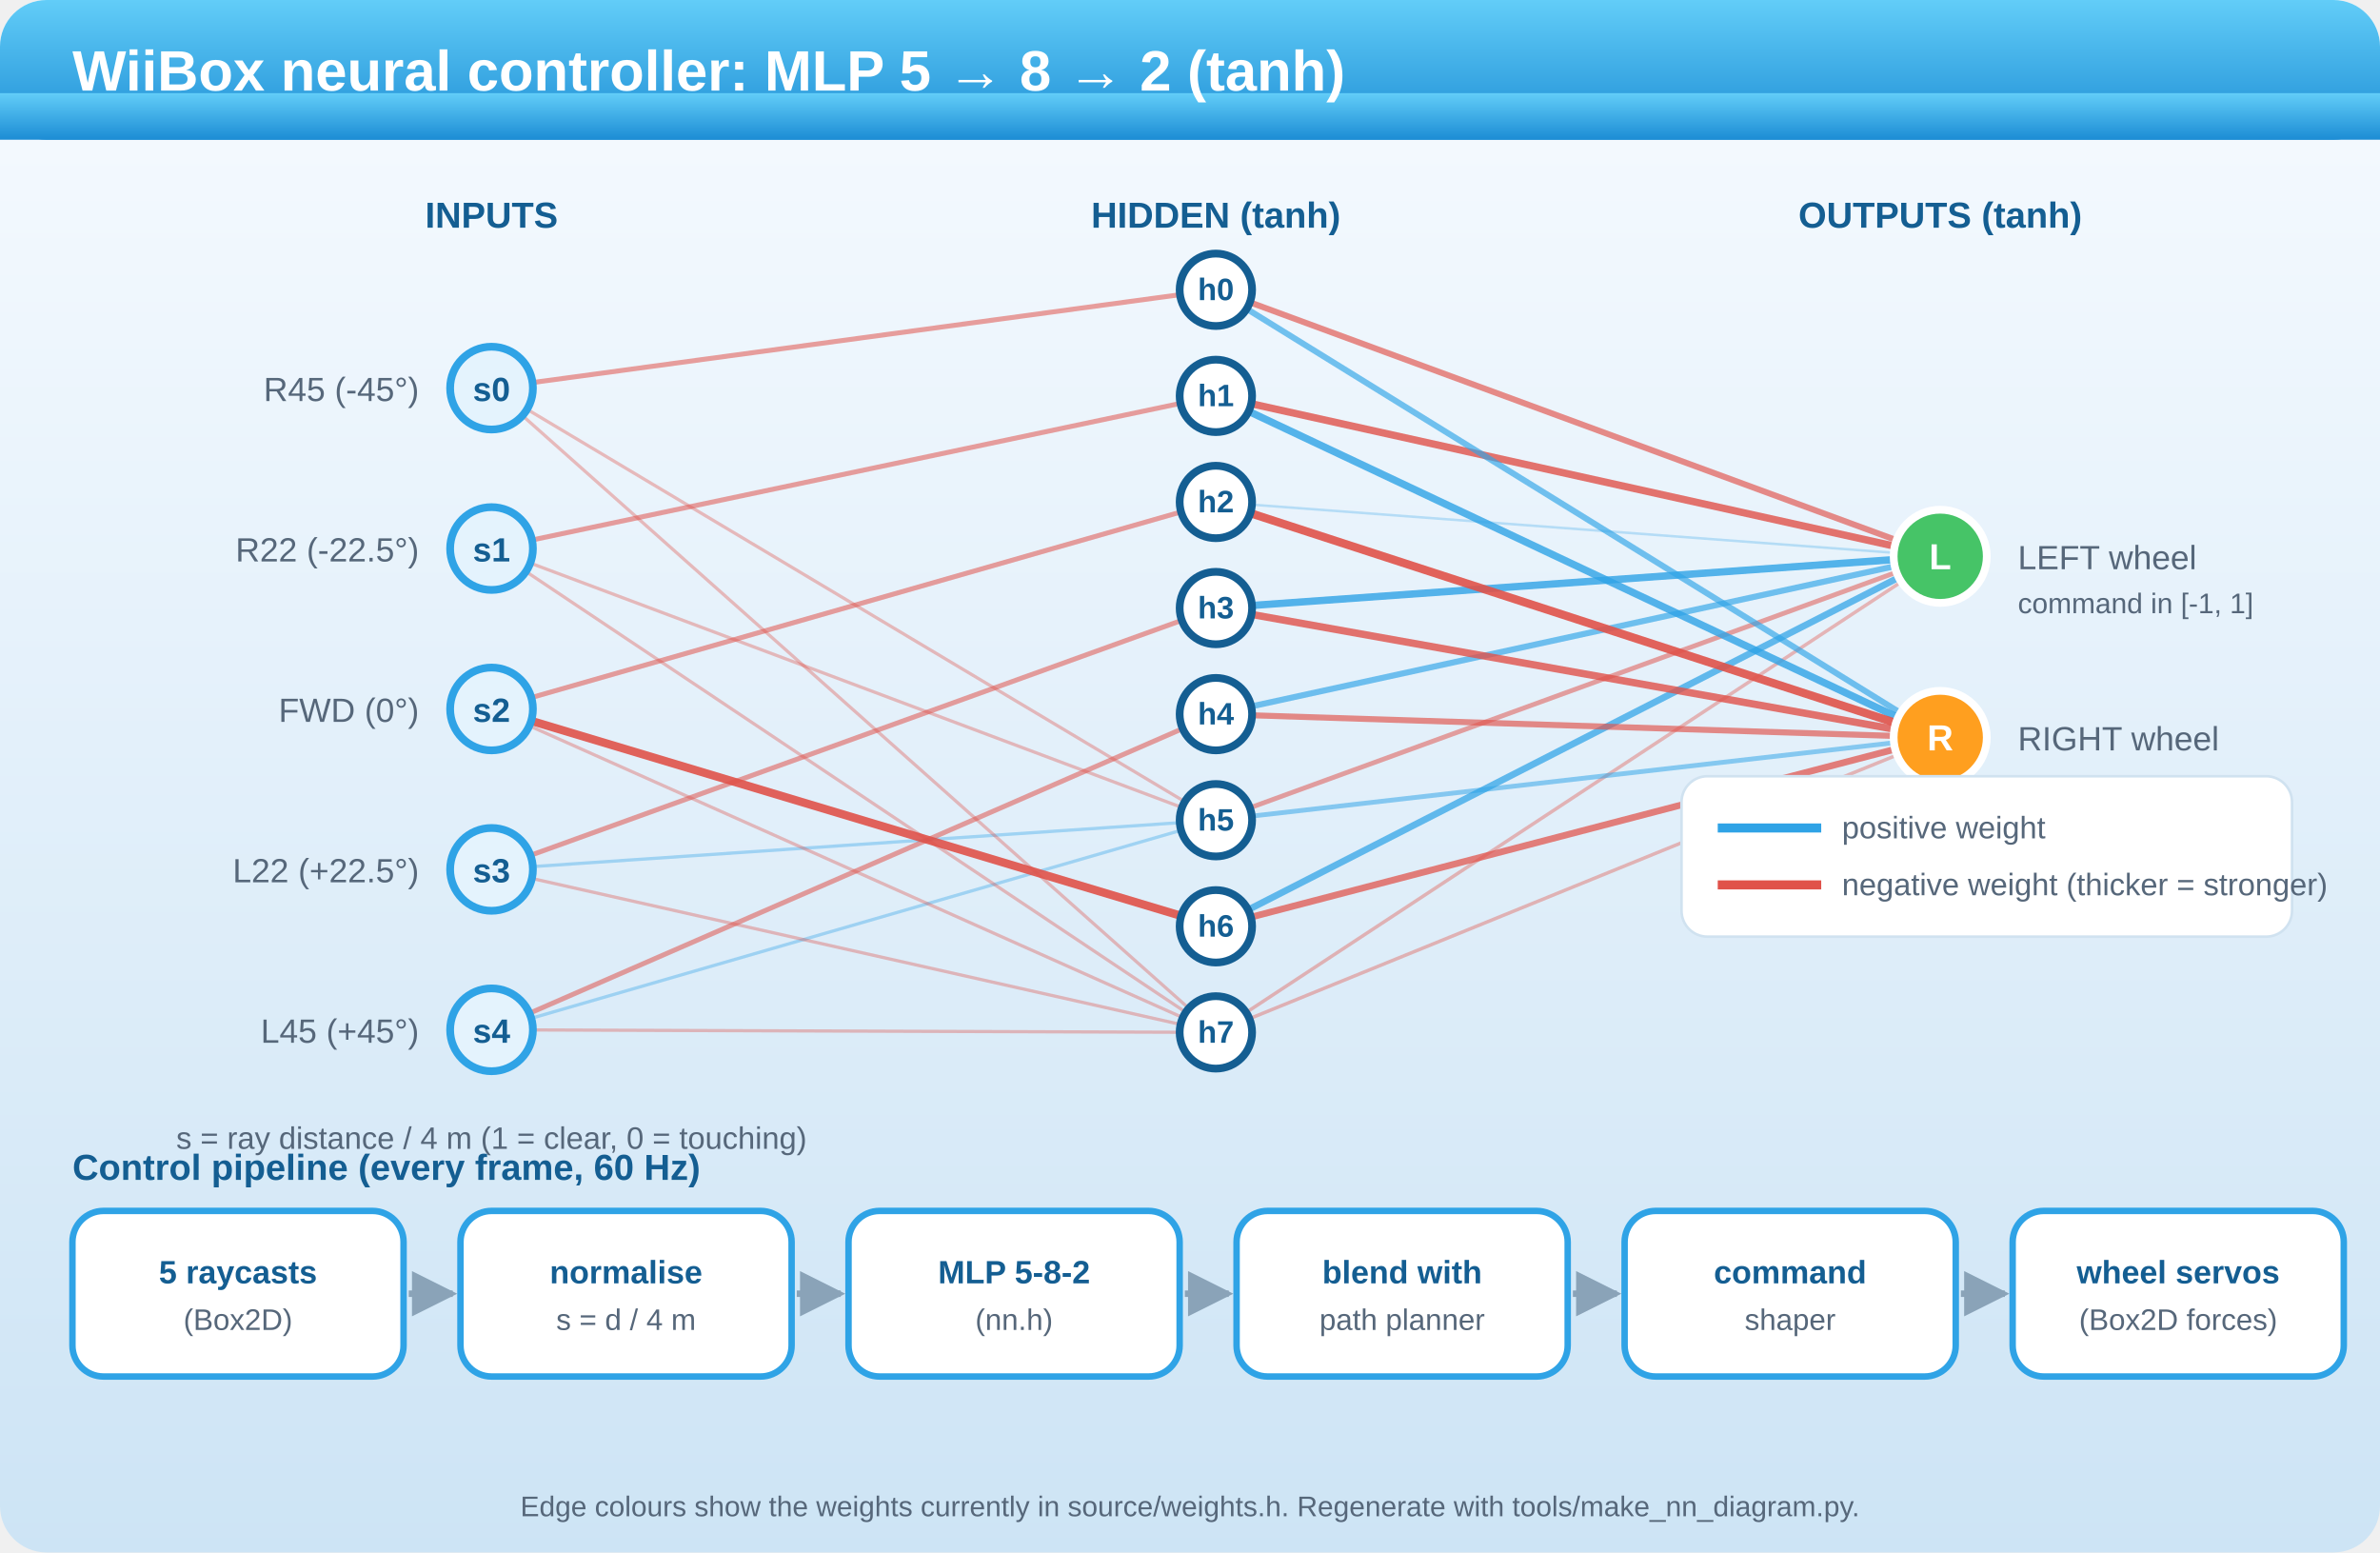
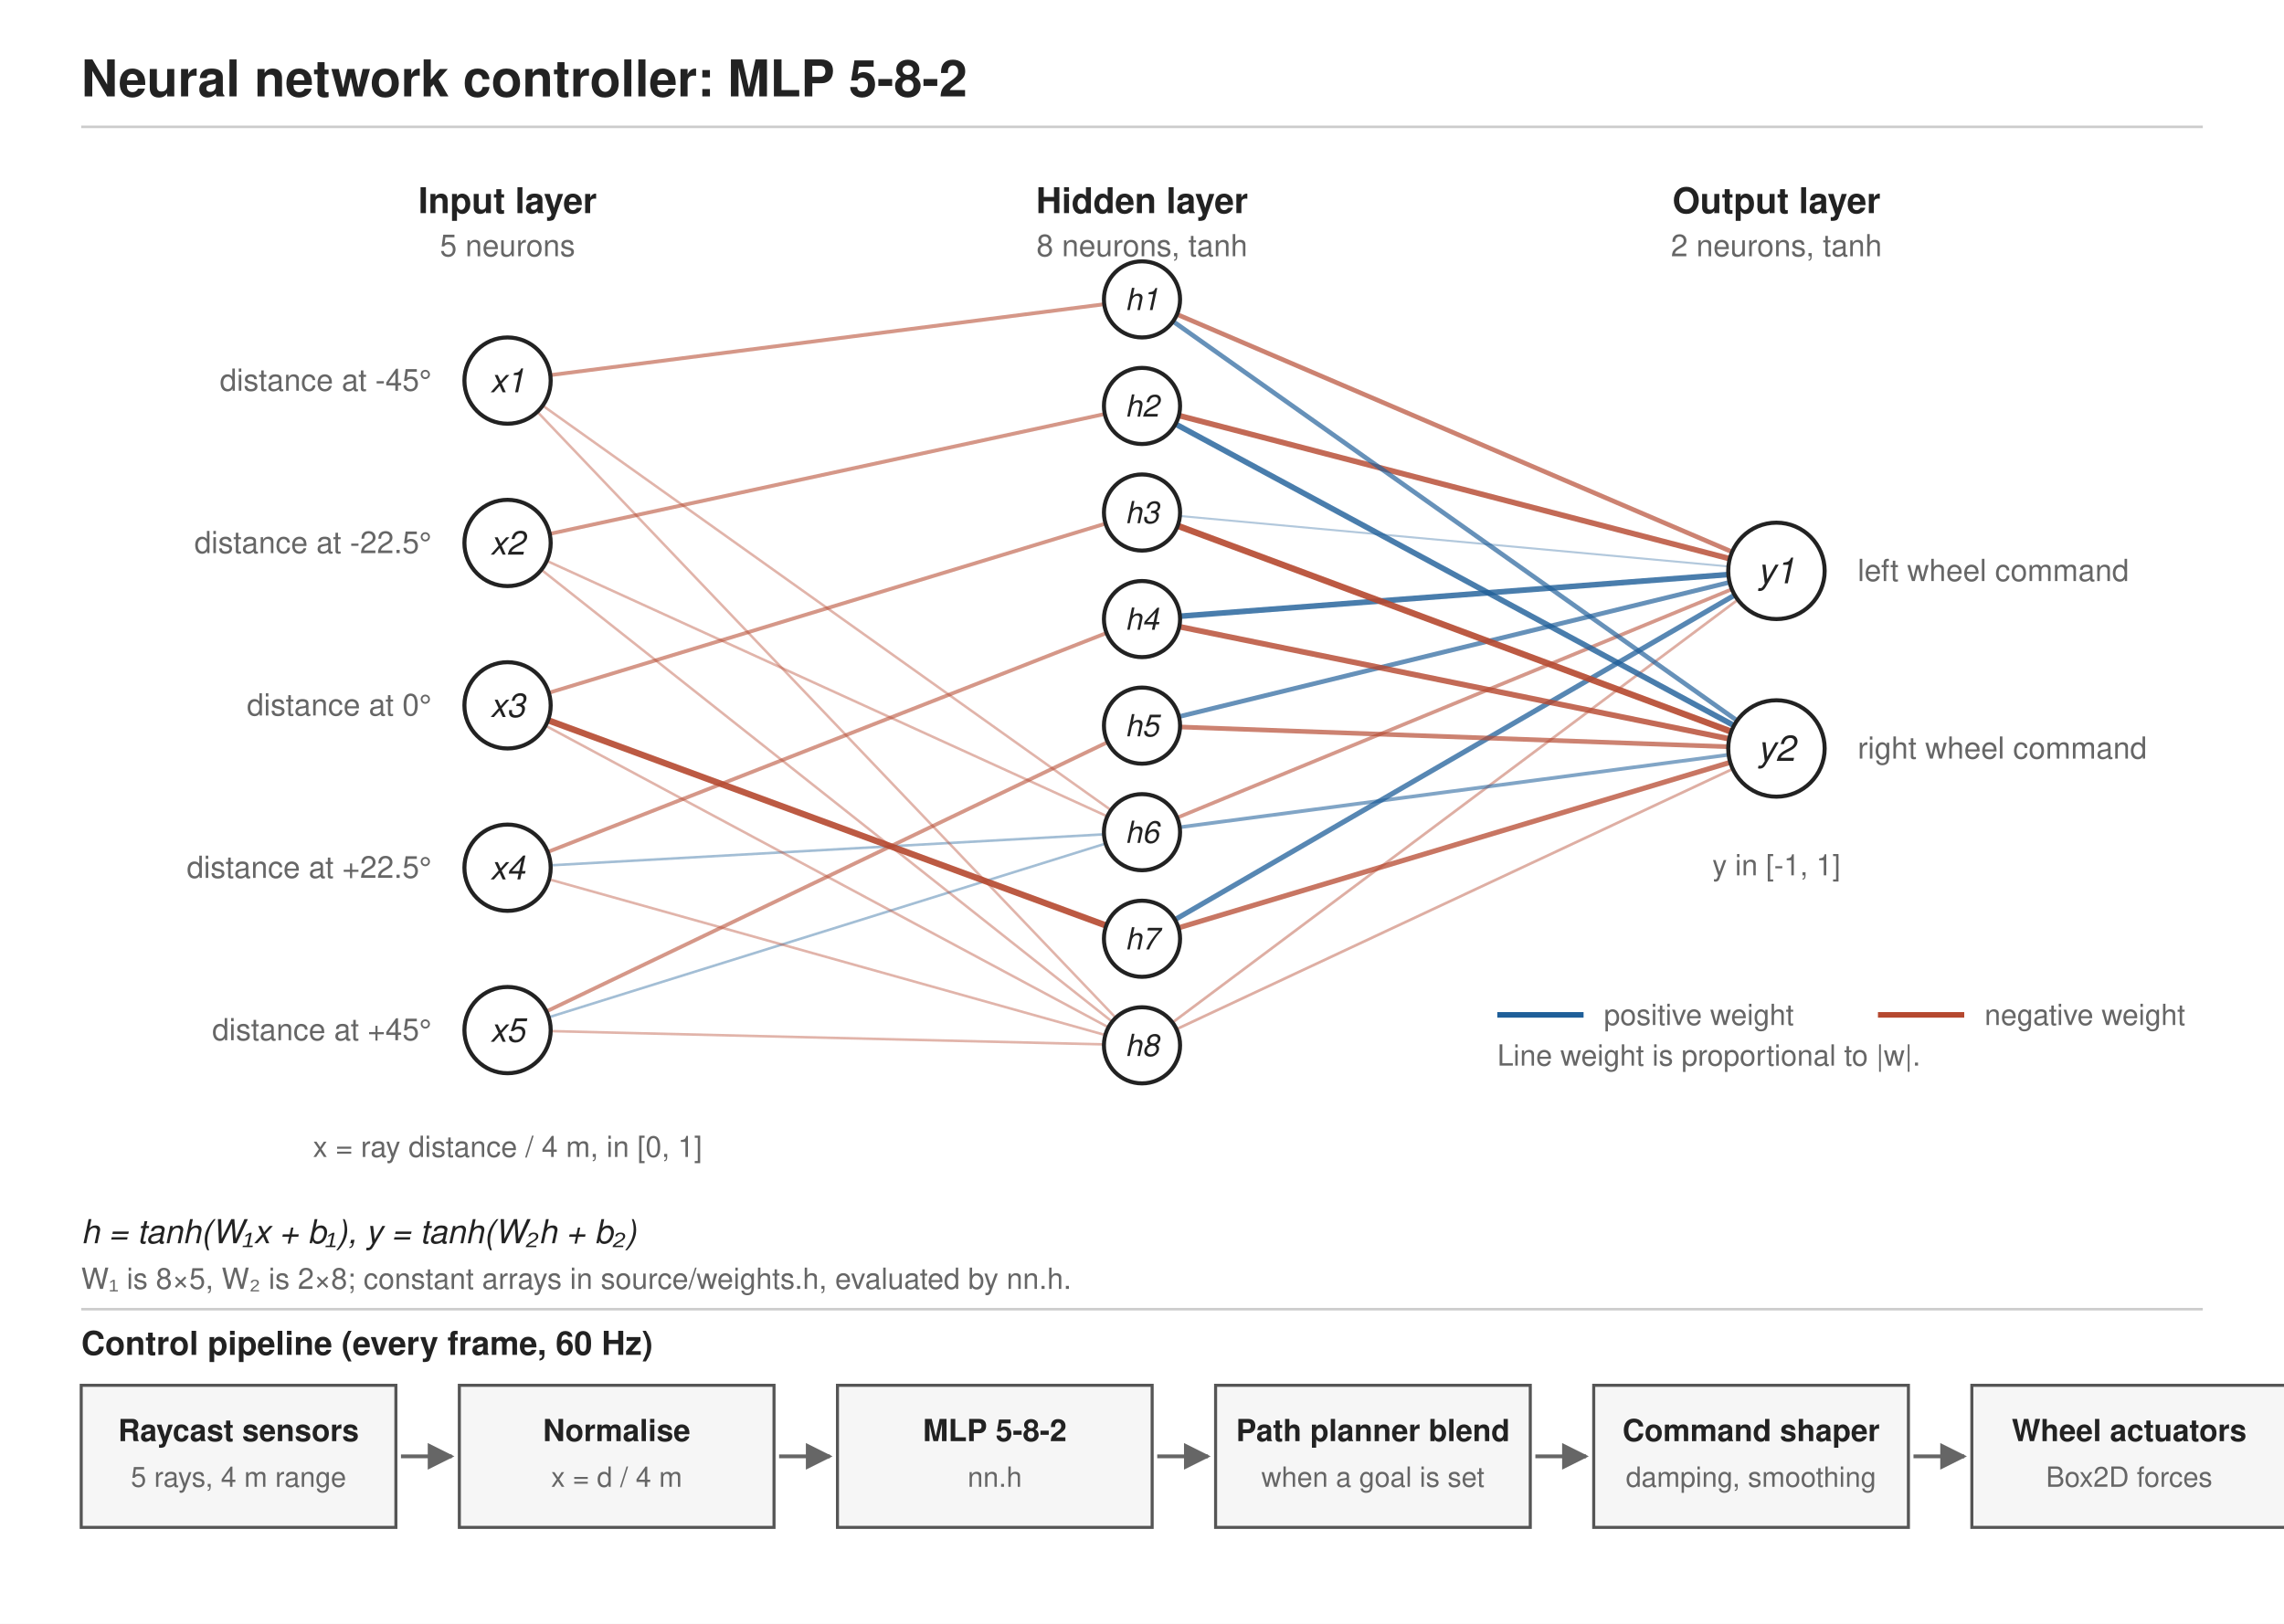
- <svg xmlns="http://www.w3.org/2000/svg" viewBox="0 0 920 600" width="920" height="600" font-family="Verdana, Arial, sans-serif">
+ <svg xmlns="http://www.w3.org/2000/svg" viewBox="0 0 900 640" width="900" height="640" font-family="Helvetica, Arial, sans-serif">
  <defs>
-     <linearGradient id="bg" x1="0" y1="0" x2="0" y2="1">
-       <stop offset="0" stop-color="#f7fbff" />
-       <stop offset="1" stop-color="#cde4f5" />
-     </linearGradient>
-     <linearGradient id="hd" x1="0" y1="0" x2="0" y2="1">
-       <stop offset="0" stop-color="#62cdf8" />
-       <stop offset="1" stop-color="#1c8cd4" />
-     </linearGradient>
    <marker id="ar" viewBox="0 0 10 10" refX="9" refY="5" markerWidth="7" markerHeight="7" orient="auto">
-       <path d="M0 0L10 5L0 10z" fill="#8aa3b8" />
+       <path d="M0 0L10 5L0 10z" fill="#666666" />
    </marker>
  </defs>
-   <rect width="920" height="600" rx="18" fill="url(#bg)" />
-   <rect width="920" height="54" rx="18" fill="url(#hd)" />
-   <rect y="36" width="920" height="18" fill="url(#hd)" />
-   <text x="28" y="35" font-size="22" font-weight="bold" fill="#fff">WiiBox neural controller: MLP 5 → 8 → 2 (tanh)</text>
-   <text x="190" y="88" font-size="14" font-weight="bold" fill="#145e92" text-anchor="middle">INPUTS</text>
-   <text x="470" y="88" font-size="14" font-weight="bold" fill="#145e92" text-anchor="middle">HIDDEN (tanh)</text>
-   <text x="750" y="88" font-size="14" font-weight="bold" fill="#145e92" text-anchor="middle">OUTPUTS (tanh)</text>
-   <line x1="190" y1="150" x2="470" y2="112" stroke="#e0524a" stroke-width="1.90" stroke-opacity="0.54" stroke-linecap="round" />
-   <line x1="190" y1="212" x2="470" y2="153" stroke="#e0524a" stroke-width="1.90" stroke-opacity="0.54" stroke-linecap="round" />
-   <line x1="190" y1="274" x2="470" y2="194" stroke="#e0524a" stroke-width="1.90" stroke-opacity="0.54" stroke-linecap="round" />
-   <line x1="190" y1="336" x2="470" y2="235" stroke="#e0524a" stroke-width="1.90" stroke-opacity="0.54" stroke-linecap="round" />
-   <line x1="190" y1="398" x2="470" y2="276" stroke="#e0524a" stroke-width="1.90" stroke-opacity="0.54" stroke-linecap="round" />
-   <line x1="190" y1="150" x2="470" y2="317" stroke="#e0524a" stroke-width="1.25" stroke-opacity="0.36" stroke-linecap="round" />
-   <line x1="190" y1="212" x2="470" y2="317" stroke="#e0524a" stroke-width="1.25" stroke-opacity="0.36" stroke-linecap="round" />
-   <line x1="190" y1="336" x2="470" y2="317" stroke="#2fa3e6" stroke-width="1.25" stroke-opacity="0.36" stroke-linecap="round" />
-   <line x1="190" y1="398" x2="470" y2="317" stroke="#2fa3e6" stroke-width="1.25" stroke-opacity="0.36" stroke-linecap="round" />
-   <line x1="190" y1="274" x2="470" y2="358" stroke="#e0524a" stroke-width="3.20" stroke-opacity="0.90" stroke-linecap="round" />
-   <line x1="190" y1="150" x2="470" y2="399" stroke="#e0524a" stroke-width="1.25" stroke-opacity="0.36" stroke-linecap="round" />
-   <line x1="190" y1="212" x2="470" y2="399" stroke="#e0524a" stroke-width="1.25" stroke-opacity="0.36" stroke-linecap="round" />
-   <line x1="190" y1="274" x2="470" y2="399" stroke="#e0524a" stroke-width="1.25" stroke-opacity="0.36" stroke-linecap="round" />
-   <line x1="190" y1="336" x2="470" y2="399" stroke="#e0524a" stroke-width="1.25" stroke-opacity="0.36" stroke-linecap="round" />
-   <line x1="190" y1="398" x2="470" y2="399" stroke="#e0524a" stroke-width="1.25" stroke-opacity="0.36" stroke-linecap="round" />
-   <line x1="470" y1="112" x2="750" y2="215" stroke="#e0524a" stroke-width="2.33" stroke-opacity="0.66" stroke-linecap="round" />
-   <line x1="470" y1="153" x2="750" y2="215" stroke="#e0524a" stroke-width="2.83" stroke-opacity="0.80" stroke-linecap="round" />
-   <line x1="470" y1="194" x2="750" y2="215" stroke="#2fa3e6" stroke-width="0.97" stroke-opacity="0.28" stroke-linecap="round" />
-   <line x1="470" y1="235" x2="750" y2="215" stroke="#2fa3e6" stroke-width="2.83" stroke-opacity="0.80" stroke-linecap="round" />
-   <line x1="470" y1="276" x2="750" y2="215" stroke="#2fa3e6" stroke-width="2.33" stroke-opacity="0.66" stroke-linecap="round" />
-   <line x1="470" y1="317" x2="750" y2="215" stroke="#e0524a" stroke-width="1.84" stroke-opacity="0.52" stroke-linecap="round" />
-   <line x1="470" y1="358" x2="750" y2="215" stroke="#2fa3e6" stroke-width="2.58" stroke-opacity="0.73" stroke-linecap="round" />
-   <line x1="470" y1="399" x2="750" y2="215" stroke="#e0524a" stroke-width="1.34" stroke-opacity="0.39" stroke-linecap="round" />
-   <line x1="470" y1="112" x2="750" y2="285" stroke="#2fa3e6" stroke-width="2.33" stroke-opacity="0.66" stroke-linecap="round" />
-   <line x1="470" y1="153" x2="750" y2="285" stroke="#2fa3e6" stroke-width="2.83" stroke-opacity="0.80" stroke-linecap="round" />
-   <line x1="470" y1="194" x2="750" y2="285" stroke="#e0524a" stroke-width="3.20" stroke-opacity="0.90" stroke-linecap="round" />
-   <line x1="470" y1="235" x2="750" y2="285" stroke="#e0524a" stroke-width="2.83" stroke-opacity="0.80" stroke-linecap="round" />
-   <line x1="470" y1="276" x2="750" y2="285" stroke="#e0524a" stroke-width="2.33" stroke-opacity="0.66" stroke-linecap="round" />
-   <line x1="470" y1="317" x2="750" y2="285" stroke="#2fa3e6" stroke-width="1.84" stroke-opacity="0.52" stroke-linecap="round" />
-   <line x1="470" y1="358" x2="750" y2="285" stroke="#e0524a" stroke-width="2.58" stroke-opacity="0.73" stroke-linecap="round" />
-   <line x1="470" y1="399" x2="750" y2="285" stroke="#e0524a" stroke-width="1.34" stroke-opacity="0.39" stroke-linecap="round" />
-   <circle cx="190" cy="150" r="16" fill="#e4f3fd" stroke="#2fa3e6" stroke-width="3" />
-   <text x="190" y="155" font-size="13" font-weight="bold" fill="#145e92" text-anchor="middle">s0</text>
-   <text x="162" y="155" font-size="13" fill="#56677a" text-anchor="end">R45  (-45°)</text>
-   <circle cx="190" cy="212" r="16" fill="#e4f3fd" stroke="#2fa3e6" stroke-width="3" />
-   <text x="190" y="217" font-size="13" font-weight="bold" fill="#145e92" text-anchor="middle">s1</text>
-   <text x="162" y="217" font-size="13" fill="#56677a" text-anchor="end">R22  (-22.5°)</text>
-   <circle cx="190" cy="274" r="16" fill="#e4f3fd" stroke="#2fa3e6" stroke-width="3" />
-   <text x="190" y="279" font-size="13" font-weight="bold" fill="#145e92" text-anchor="middle">s2</text>
-   <text x="162" y="279" font-size="13" fill="#56677a" text-anchor="end">FWD  (0°)</text>
-   <circle cx="190" cy="336" r="16" fill="#e4f3fd" stroke="#2fa3e6" stroke-width="3" />
-   <text x="190" y="341" font-size="13" font-weight="bold" fill="#145e92" text-anchor="middle">s3</text>
-   <text x="162" y="341" font-size="13" fill="#56677a" text-anchor="end">L22  (+22.5°)</text>
-   <circle cx="190" cy="398" r="16" fill="#e4f3fd" stroke="#2fa3e6" stroke-width="3" />
-   <text x="190" y="403" font-size="13" font-weight="bold" fill="#145e92" text-anchor="middle">s4</text>
-   <text x="162" y="403" font-size="13" fill="#56677a" text-anchor="end">L45  (+45°)</text>
-   <circle cx="470" cy="112" r="14" fill="#ffffff" stroke="#145e92" stroke-width="3" />
-   <text x="470" y="116" font-size="12" font-weight="bold" fill="#145e92" text-anchor="middle">h0</text>
-   <circle cx="470" cy="153" r="14" fill="#ffffff" stroke="#145e92" stroke-width="3" />
-   <text x="470" y="157" font-size="12" font-weight="bold" fill="#145e92" text-anchor="middle">h1</text>
-   <circle cx="470" cy="194" r="14" fill="#ffffff" stroke="#145e92" stroke-width="3" />
-   <text x="470" y="198" font-size="12" font-weight="bold" fill="#145e92" text-anchor="middle">h2</text>
-   <circle cx="470" cy="235" r="14" fill="#ffffff" stroke="#145e92" stroke-width="3" />
-   <text x="470" y="239" font-size="12" font-weight="bold" fill="#145e92" text-anchor="middle">h3</text>
-   <circle cx="470" cy="276" r="14" fill="#ffffff" stroke="#145e92" stroke-width="3" />
-   <text x="470" y="280" font-size="12" font-weight="bold" fill="#145e92" text-anchor="middle">h4</text>
-   <circle cx="470" cy="317" r="14" fill="#ffffff" stroke="#145e92" stroke-width="3" />
-   <text x="470" y="321" font-size="12" font-weight="bold" fill="#145e92" text-anchor="middle">h5</text>
-   <circle cx="470" cy="358" r="14" fill="#ffffff" stroke="#145e92" stroke-width="3" />
-   <text x="470" y="362" font-size="12" font-weight="bold" fill="#145e92" text-anchor="middle">h6</text>
-   <circle cx="470" cy="399" r="14" fill="#ffffff" stroke="#145e92" stroke-width="3" />
-   <text x="470" y="403" font-size="12" font-weight="bold" fill="#145e92" text-anchor="middle">h7</text>
-   <circle cx="750" cy="215" r="18" fill="#46c467" stroke="#fff" stroke-width="3" />
-   <text x="750" y="220" font-size="14" font-weight="bold" fill="#fff" text-anchor="middle">L</text>
-   <text x="780" y="220" font-size="13" fill="#56677a">LEFT wheel</text>
-   <circle cx="750" cy="285" r="18" fill="#ff9f1f" stroke="#fff" stroke-width="3" />
-   <text x="750" y="290" font-size="14" font-weight="bold" fill="#fff" text-anchor="middle">R</text>
-   <text x="780" y="290" font-size="13" fill="#56677a">RIGHT wheel</text>
-   <text x="780" y="237" font-size="11" fill="#56677a">command in [-1, 1]</text>
-   <text x="190" y="444" font-size="12" fill="#56677a" text-anchor="middle">s = ray distance / 4 m  (1 = clear, 0 = touching)</text>
-   <rect x="650" y="300" width="236" height="62" rx="10" fill="#fff" stroke="#d0e2f0" />
-   <line x1="664" y1="320" x2="704" y2="320" stroke="#2fa3e6" stroke-width="3.5" />
-   <text x="712" y="324" font-size="12" fill="#56677a">positive weight</text>
-   <line x1="664" y1="342" x2="704" y2="342" stroke="#e0524a" stroke-width="3.5" />
-   <text x="712" y="346" font-size="12" fill="#56677a">negative weight (thicker = stronger)</text>
-   <text x="28" y="456" font-size="14" font-weight="bold" fill="#145e92">Control pipeline (every frame, 60 Hz)</text>
-   <rect x="28" y="468" width="128" height="64" rx="12" fill="#fff" stroke="#2fa3e6" stroke-width="2.5" />
-   <text x="92.0" y="496" font-size="12.5" font-weight="bold" fill="#145e92" text-anchor="middle">5 raycasts</text>
-   <text x="92.0" y="514" font-size="11.5" fill="#56677a" text-anchor="middle">(Box2D)</text>
-   <line x1="158" y1="500" x2="175" y2="500" stroke="#8aa3b8" stroke-width="2.5" marker-end="url(#ar)" />
-   <rect x="178" y="468" width="128" height="64" rx="12" fill="#fff" stroke="#2fa3e6" stroke-width="2.5" />
-   <text x="242.0" y="496" font-size="12.5" font-weight="bold" fill="#145e92" text-anchor="middle">normalise</text>
-   <text x="242.0" y="514" font-size="11.5" fill="#56677a" text-anchor="middle">s = d / 4 m</text>
-   <line x1="308" y1="500" x2="325" y2="500" stroke="#8aa3b8" stroke-width="2.5" marker-end="url(#ar)" />
-   <rect x="328" y="468" width="128" height="64" rx="12" fill="#fff" stroke="#2fa3e6" stroke-width="2.5" />
-   <text x="392.0" y="496" font-size="12.5" font-weight="bold" fill="#145e92" text-anchor="middle">MLP 5-8-2</text>
-   <text x="392.0" y="514" font-size="11.5" fill="#56677a" text-anchor="middle">(nn.h)</text>
-   <line x1="458" y1="500" x2="475" y2="500" stroke="#8aa3b8" stroke-width="2.5" marker-end="url(#ar)" />
-   <rect x="478" y="468" width="128" height="64" rx="12" fill="#fff" stroke="#2fa3e6" stroke-width="2.5" />
-   <text x="542.0" y="496" font-size="12.5" font-weight="bold" fill="#145e92" text-anchor="middle">blend with</text>
-   <text x="542.0" y="514" font-size="11.5" fill="#56677a" text-anchor="middle">path planner</text>
-   <line x1="608" y1="500" x2="625" y2="500" stroke="#8aa3b8" stroke-width="2.5" marker-end="url(#ar)" />
-   <rect x="628" y="468" width="128" height="64" rx="12" fill="#fff" stroke="#2fa3e6" stroke-width="2.5" />
-   <text x="692.0" y="496" font-size="12.5" font-weight="bold" fill="#145e92" text-anchor="middle">command</text>
-   <text x="692.0" y="514" font-size="11.5" fill="#56677a" text-anchor="middle">shaper</text>
-   <line x1="758" y1="500" x2="775" y2="500" stroke="#8aa3b8" stroke-width="2.5" marker-end="url(#ar)" />
-   <rect x="778" y="468" width="128" height="64" rx="12" fill="#fff" stroke="#2fa3e6" stroke-width="2.5" />
-   <text x="842.0" y="496" font-size="12.5" font-weight="bold" fill="#145e92" text-anchor="middle">wheel servos</text>
-   <text x="842.0" y="514" font-size="11.5" fill="#56677a" text-anchor="middle">(Box2D forces)</text>
-   <text x="460.0" y="586" font-size="11" fill="#56677a" text-anchor="middle">Edge colours show the weights currently in source/weights.h. Regenerate with tools/make_nn_diagram.py.</text>
+   <rect width="900" height="640" fill="#ffffff" />
+   <text x="32" y="38" font-size="20" font-weight="bold" fill="#222222">Neural network controller: MLP 5-8-2</text>
+   <line x1="32" y1="50" x2="868" y2="50" stroke="#cccccc" stroke-width="1" />
+   <text x="200" y="84" font-size="14" font-weight="bold" fill="#222222" text-anchor="middle">Input layer</text>
+   <text x="200" y="101" font-size="12" fill="#666666" text-anchor="middle">5 neurons</text>
+   <text x="450" y="84" font-size="14" font-weight="bold" fill="#222222" text-anchor="middle">Hidden layer</text>
+   <text x="450" y="101" font-size="12" fill="#666666" text-anchor="middle">8 neurons, tanh</text>
+   <text x="700" y="84" font-size="14" font-weight="bold" fill="#222222" text-anchor="middle">Output layer</text>
+   <text x="700" y="101" font-size="12" fill="#666666" text-anchor="middle">2 neurons, tanh</text>
+   <line x1="200" y1="150" x2="450" y2="118" stroke="#b5482f" stroke-width="1.50" stroke-opacity="0.57" />
+   <line x1="200" y1="214" x2="450" y2="160" stroke="#b5482f" stroke-width="1.50" stroke-opacity="0.57" />
+   <line x1="200" y1="278" x2="450" y2="202" stroke="#b5482f" stroke-width="1.50" stroke-opacity="0.57" />
+   <line x1="200" y1="342" x2="450" y2="244" stroke="#b5482f" stroke-width="1.50" stroke-opacity="0.57" />
+   <line x1="200" y1="406" x2="450" y2="286" stroke="#b5482f" stroke-width="1.50" stroke-opacity="0.57" />
+   <line x1="200" y1="150" x2="450" y2="328" stroke="#b5482f" stroke-width="1.00" stroke-opacity="0.41" />
+   <line x1="200" y1="214" x2="450" y2="328" stroke="#b5482f" stroke-width="1.00" stroke-opacity="0.41" />
+   <line x1="200" y1="342" x2="450" y2="328" stroke="#1f5f99" stroke-width="1.00" stroke-opacity="0.41" />
+   <line x1="200" y1="406" x2="450" y2="328" stroke="#1f5f99" stroke-width="1.00" stroke-opacity="0.41" />
+   <line x1="200" y1="278" x2="450" y2="370" stroke="#b5482f" stroke-width="2.50" stroke-opacity="0.90" />
+   <line x1="200" y1="150" x2="450" y2="412" stroke="#b5482f" stroke-width="1.00" stroke-opacity="0.41" />
+   <line x1="200" y1="214" x2="450" y2="412" stroke="#b5482f" stroke-width="1.00" stroke-opacity="0.41" />
+   <line x1="200" y1="278" x2="450" y2="412" stroke="#b5482f" stroke-width="1.00" stroke-opacity="0.41" />
+   <line x1="200" y1="342" x2="450" y2="412" stroke="#b5482f" stroke-width="1.00" stroke-opacity="0.41" />
+   <line x1="200" y1="406" x2="450" y2="412" stroke="#b5482f" stroke-width="1.00" stroke-opacity="0.41" />
+   <line x1="450" y1="118" x2="700" y2="225" stroke="#b5482f" stroke-width="1.83" stroke-opacity="0.68" />
+   <line x1="450" y1="160" x2="700" y2="225" stroke="#b5482f" stroke-width="2.21" stroke-opacity="0.81" />
+   <line x1="450" y1="202" x2="700" y2="225" stroke="#1f5f99" stroke-width="0.79" stroke-opacity="0.34" />
+   <line x1="450" y1="244" x2="700" y2="225" stroke="#1f5f99" stroke-width="2.21" stroke-opacity="0.81" />
+   <line x1="450" y1="286" x2="700" y2="225" stroke="#1f5f99" stroke-width="1.83" stroke-opacity="0.68" />
+   <line x1="450" y1="328" x2="700" y2="225" stroke="#b5482f" stroke-width="1.45" stroke-opacity="0.56" />
+   <line x1="450" y1="370" x2="700" y2="225" stroke="#1f5f99" stroke-width="2.02" stroke-opacity="0.75" />
+   <line x1="450" y1="412" x2="700" y2="225" stroke="#b5482f" stroke-width="1.07" stroke-opacity="0.44" />
+   <line x1="450" y1="118" x2="700" y2="295" stroke="#1f5f99" stroke-width="1.83" stroke-opacity="0.68" />
+   <line x1="450" y1="160" x2="700" y2="295" stroke="#1f5f99" stroke-width="2.21" stroke-opacity="0.81" />
+   <line x1="450" y1="202" x2="700" y2="295" stroke="#b5482f" stroke-width="2.50" stroke-opacity="0.90" />
+   <line x1="450" y1="244" x2="700" y2="295" stroke="#b5482f" stroke-width="2.21" stroke-opacity="0.81" />
+   <line x1="450" y1="286" x2="700" y2="295" stroke="#b5482f" stroke-width="1.83" stroke-opacity="0.68" />
+   <line x1="450" y1="328" x2="700" y2="295" stroke="#1f5f99" stroke-width="1.45" stroke-opacity="0.56" />
+   <line x1="450" y1="370" x2="700" y2="295" stroke="#b5482f" stroke-width="2.02" stroke-opacity="0.75" />
+   <line x1="450" y1="412" x2="700" y2="295" stroke="#b5482f" stroke-width="1.07" stroke-opacity="0.44" />
+   <circle cx="200" cy="150" r="17" fill="#ffffff" stroke="#222222" stroke-width="1.6" />
+   <text x="200" y="154.6" font-size="13" fill="#222222" text-anchor="middle" font-style="italic">x1</text>
+   <text x="170" y="154" font-size="12" fill="#666666" text-anchor="end">distance at -45°</text>
+   <circle cx="200" cy="214" r="17" fill="#ffffff" stroke="#222222" stroke-width="1.6" />
+   <text x="200" y="218.6" font-size="13" fill="#222222" text-anchor="middle" font-style="italic">x2</text>
+   <text x="170" y="218" font-size="12" fill="#666666" text-anchor="end">distance at -22.5°</text>
+   <circle cx="200" cy="278" r="17" fill="#ffffff" stroke="#222222" stroke-width="1.6" />
+   <text x="200" y="282.6" font-size="13" fill="#222222" text-anchor="middle" font-style="italic">x3</text>
+   <text x="170" y="282" font-size="12" fill="#666666" text-anchor="end">distance at 0°</text>
+   <circle cx="200" cy="342" r="17" fill="#ffffff" stroke="#222222" stroke-width="1.6" />
+   <text x="200" y="346.6" font-size="13" fill="#222222" text-anchor="middle" font-style="italic">x4</text>
+   <text x="170" y="346" font-size="12" fill="#666666" text-anchor="end">distance at +22.5°</text>
+   <circle cx="200" cy="406" r="17" fill="#ffffff" stroke="#222222" stroke-width="1.6" />
+   <text x="200" y="410.6" font-size="13" fill="#222222" text-anchor="middle" font-style="italic">x5</text>
+   <text x="170" y="410" font-size="12" fill="#666666" text-anchor="end">distance at +45°</text>
+   <circle cx="450" cy="118" r="15" fill="#ffffff" stroke="#222222" stroke-width="1.6" />
+   <text x="450" y="122.2" font-size="12" fill="#222222" text-anchor="middle" font-style="italic">h1</text>
+   <circle cx="450" cy="160" r="15" fill="#ffffff" stroke="#222222" stroke-width="1.6" />
+   <text x="450" y="164.2" font-size="12" fill="#222222" text-anchor="middle" font-style="italic">h2</text>
+   <circle cx="450" cy="202" r="15" fill="#ffffff" stroke="#222222" stroke-width="1.6" />
+   <text x="450" y="206.2" font-size="12" fill="#222222" text-anchor="middle" font-style="italic">h3</text>
+   <circle cx="450" cy="244" r="15" fill="#ffffff" stroke="#222222" stroke-width="1.6" />
+   <text x="450" y="248.2" font-size="12" fill="#222222" text-anchor="middle" font-style="italic">h4</text>
+   <circle cx="450" cy="286" r="15" fill="#ffffff" stroke="#222222" stroke-width="1.6" />
+   <text x="450" y="290.2" font-size="12" fill="#222222" text-anchor="middle" font-style="italic">h5</text>
+   <circle cx="450" cy="328" r="15" fill="#ffffff" stroke="#222222" stroke-width="1.6" />
+   <text x="450" y="332.2" font-size="12" fill="#222222" text-anchor="middle" font-style="italic">h6</text>
+   <circle cx="450" cy="370" r="15" fill="#ffffff" stroke="#222222" stroke-width="1.6" />
+   <text x="450" y="374.2" font-size="12" fill="#222222" text-anchor="middle" font-style="italic">h7</text>
+   <circle cx="450" cy="412" r="15" fill="#ffffff" stroke="#222222" stroke-width="1.6" />
+   <text x="450" y="416.2" font-size="12" fill="#222222" text-anchor="middle" font-style="italic">h8</text>
+   <circle cx="700" cy="225" r="19" fill="#ffffff" stroke="#222222" stroke-width="1.6" />
+   <text x="700" y="229.9" font-size="14" fill="#222222" text-anchor="middle" font-style="italic">y1</text>
+   <text x="732" y="229" font-size="12" fill="#666666">left wheel command</text>
+   <circle cx="700" cy="295" r="19" fill="#ffffff" stroke="#222222" stroke-width="1.6" />
+   <text x="700" y="299.9" font-size="14" fill="#222222" text-anchor="middle" font-style="italic">y2</text>
+   <text x="732" y="299" font-size="12" fill="#666666">right wheel command</text>
+   <text x="200" y="456" font-size="11.5" fill="#666666" text-anchor="middle">x = ray distance / 4 m, in [0, 1]</text>
+   <text x="700" y="345" font-size="11.5" fill="#666666" text-anchor="middle">y in [-1, 1]</text>
+   <line x1="590" y1="400" x2="624" y2="400" stroke="#1f5f99" stroke-width="2.2" />
+   <text x="632" y="404" font-size="11.5" fill="#666666">positive weight</text>
+   <line x1="740" y1="400" x2="774" y2="400" stroke="#b5482f" stroke-width="2.2" />
+   <text x="782" y="404" font-size="11.5" fill="#666666">negative weight</text>
+   <text x="590" y="420" font-size="11.5" fill="#666666">Line weight is proportional to |w|.</text>
+   <text x="32" y="490" font-size="13" fill="#222222" font-style="italic">h = tanh(W₁x + b₁),    y = tanh(W₂h + b₂)</text>
+   <text x="32" y="508" font-size="11.5" fill="#666666">W₁ is 8×5, W₂ is 2×8; constant arrays in source/weights.h, evaluated by nn.h.</text>
+   <line x1="32" y1="516" x2="868" y2="516" stroke="#cccccc" stroke-width="1" />
+   <text x="32" y="534" font-size="13" font-weight="bold" fill="#222222">Control pipeline (every frame, 60 Hz)</text>
+   <rect x="32" y="546" width="124" height="56" fill="#f6f6f6" stroke="#555555" stroke-width="1.2" />
+   <text x="94.0" y="568" font-size="12" font-weight="bold" fill="#222222" text-anchor="middle">Raycast sensors</text>
+   <text x="94.0" y="586" font-size="11" fill="#666666" text-anchor="middle">5 rays, 4 m range</text>
+   <line x1="158" y1="574" x2="178" y2="574" stroke="#666666" stroke-width="1.5" marker-end="url(#ar)" />
+   <rect x="181" y="546" width="124" height="56" fill="#f6f6f6" stroke="#555555" stroke-width="1.2" />
+   <text x="243.0" y="568" font-size="12" font-weight="bold" fill="#222222" text-anchor="middle">Normalise</text>
+   <text x="243.0" y="586" font-size="11" fill="#666666" text-anchor="middle">x = d / 4 m</text>
+   <line x1="307" y1="574" x2="327" y2="574" stroke="#666666" stroke-width="1.5" marker-end="url(#ar)" />
+   <rect x="330" y="546" width="124" height="56" fill="#f6f6f6" stroke="#555555" stroke-width="1.2" />
+   <text x="392.0" y="568" font-size="12" font-weight="bold" fill="#222222" text-anchor="middle">MLP 5-8-2</text>
+   <text x="392.0" y="586" font-size="11" fill="#666666" text-anchor="middle">nn.h</text>
+   <line x1="456" y1="574" x2="476" y2="574" stroke="#666666" stroke-width="1.5" marker-end="url(#ar)" />
+   <rect x="479" y="546" width="124" height="56" fill="#f6f6f6" stroke="#555555" stroke-width="1.2" />
+   <text x="541.0" y="568" font-size="12" font-weight="bold" fill="#222222" text-anchor="middle">Path planner blend</text>
+   <text x="541.0" y="586" font-size="11" fill="#666666" text-anchor="middle">when a goal is set</text>
+   <line x1="605" y1="574" x2="625" y2="574" stroke="#666666" stroke-width="1.5" marker-end="url(#ar)" />
+   <rect x="628" y="546" width="124" height="56" fill="#f6f6f6" stroke="#555555" stroke-width="1.2" />
+   <text x="690.0" y="568" font-size="12" font-weight="bold" fill="#222222" text-anchor="middle">Command shaper</text>
+   <text x="690.0" y="586" font-size="11" fill="#666666" text-anchor="middle">damping, smoothing</text>
+   <line x1="754" y1="574" x2="774" y2="574" stroke="#666666" stroke-width="1.5" marker-end="url(#ar)" />
+   <rect x="777" y="546" width="124" height="56" fill="#f6f6f6" stroke="#555555" stroke-width="1.2" />
+   <text x="839.0" y="568" font-size="12" font-weight="bold" fill="#222222" text-anchor="middle">Wheel actuators</text>
+   <text x="839.0" y="586" font-size="11" fill="#666666" text-anchor="middle">Box2D forces</text>
</svg>
